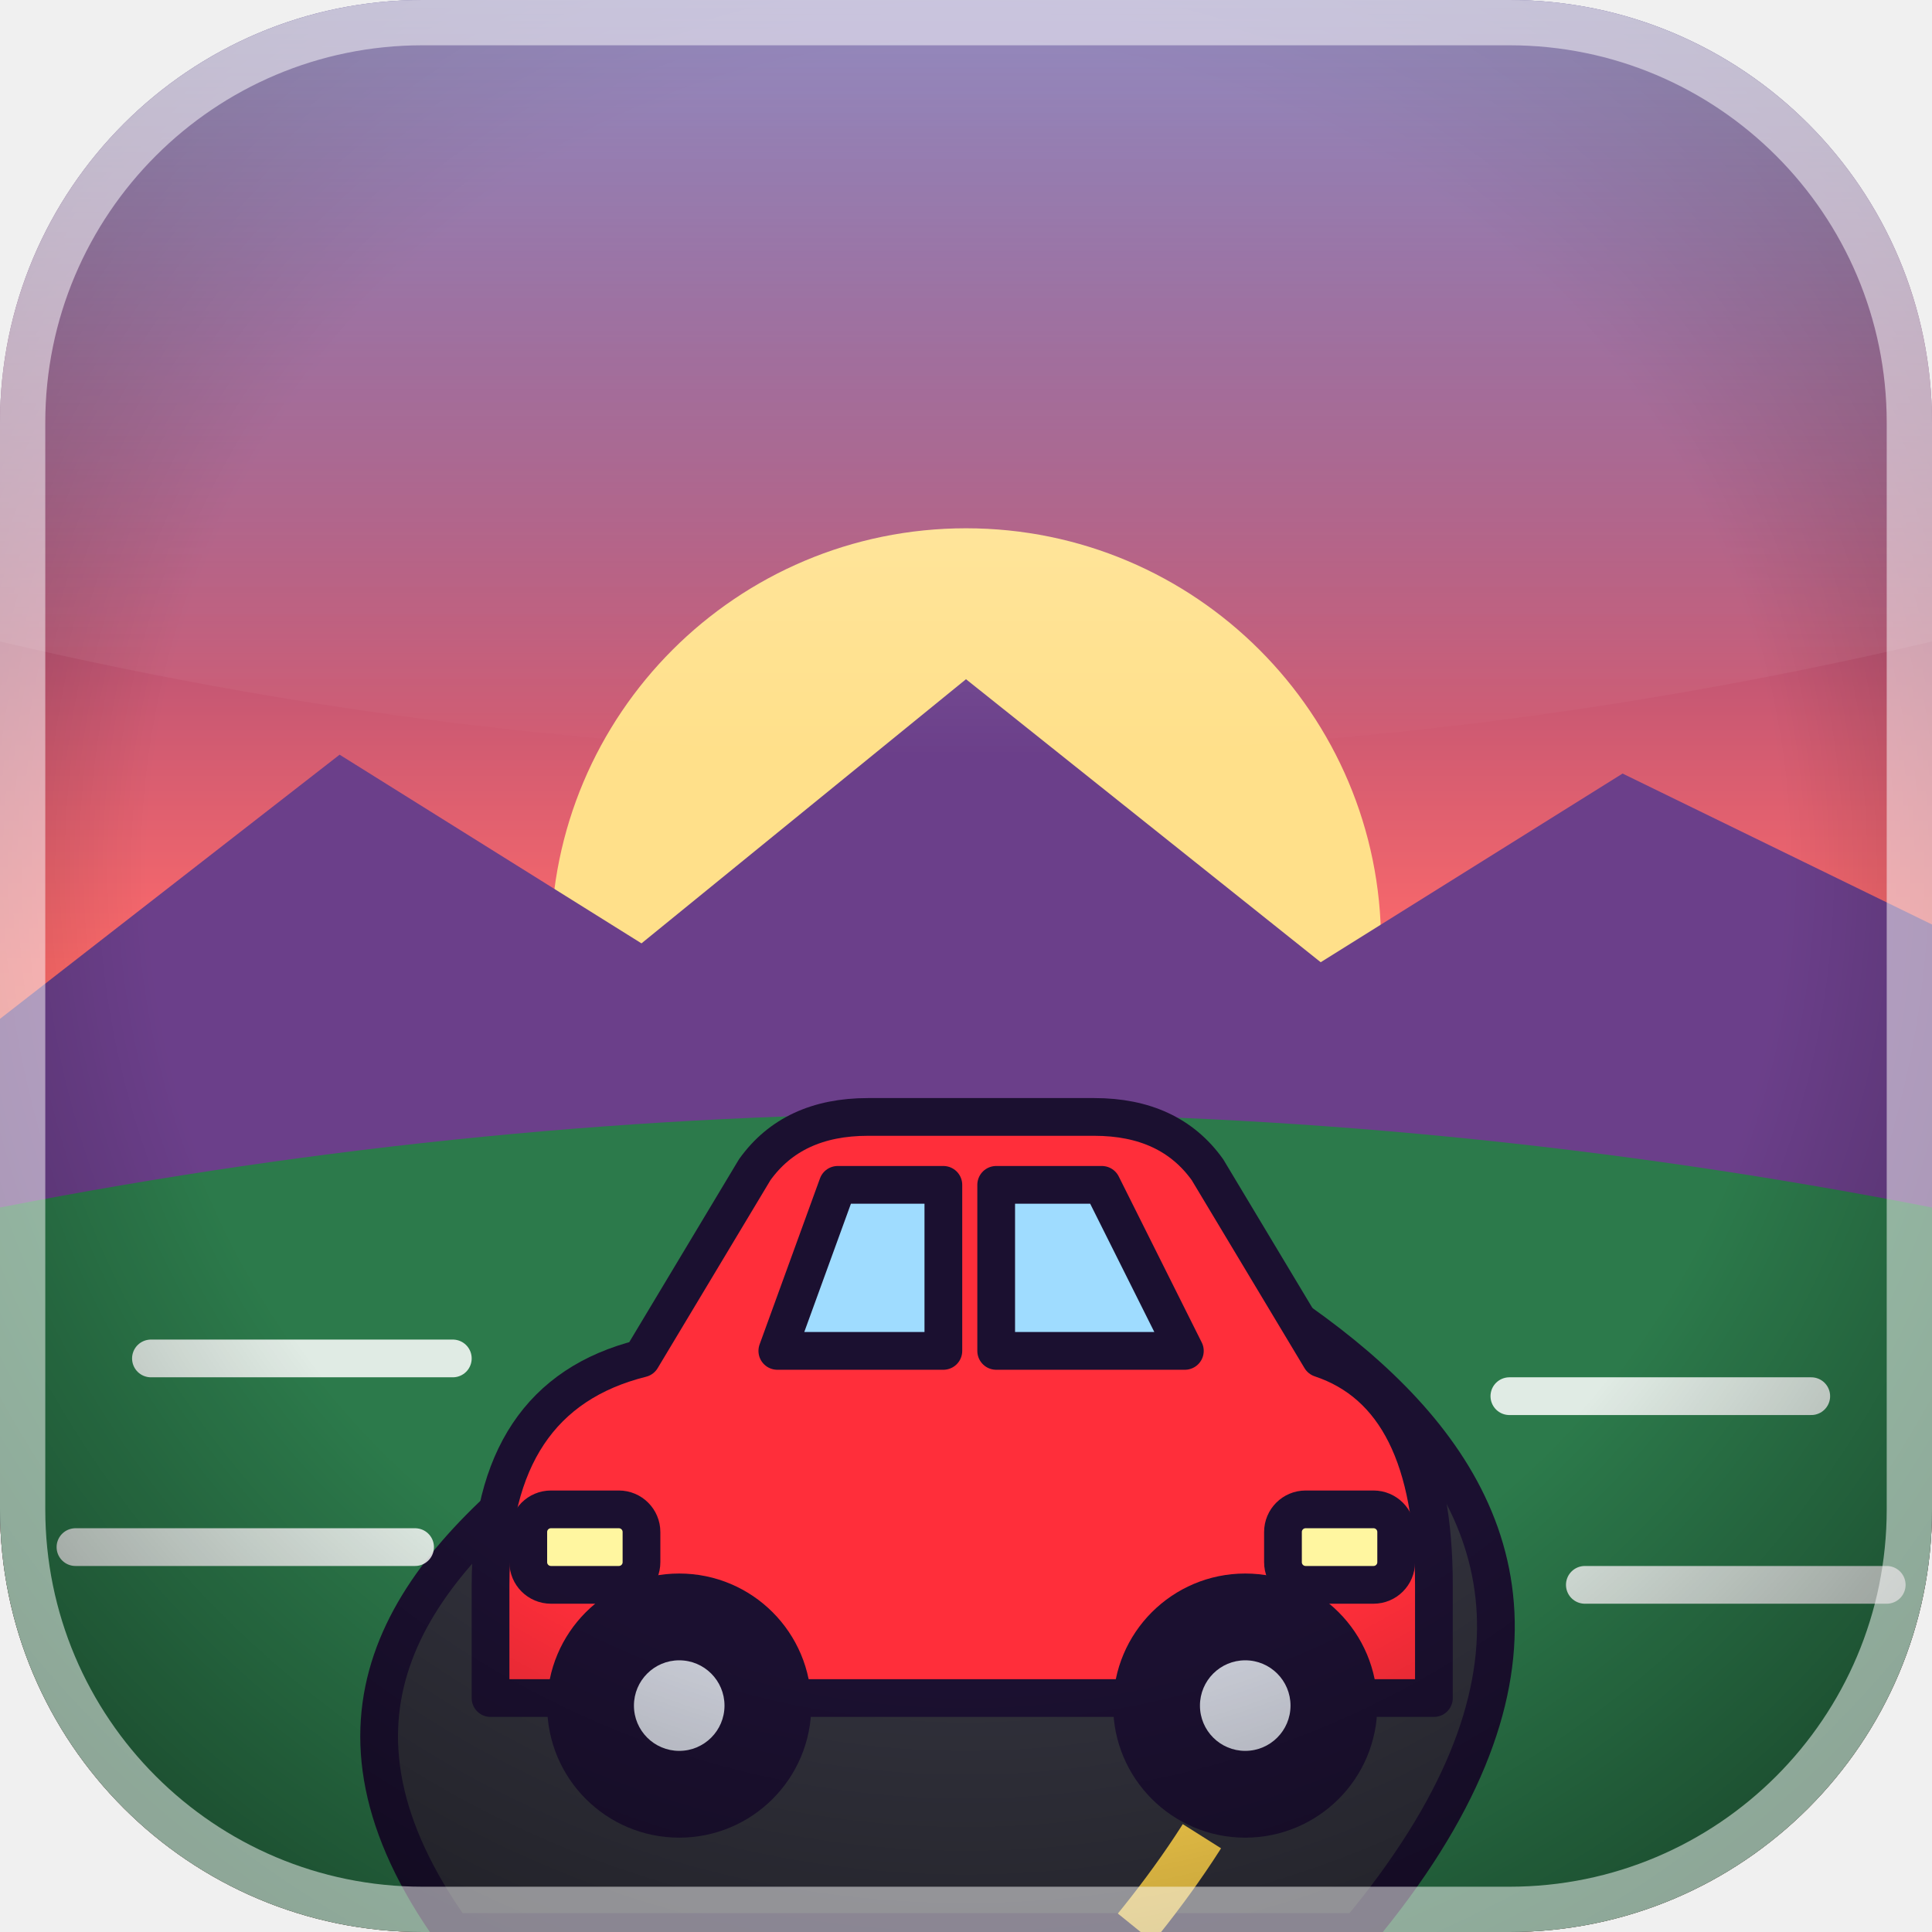
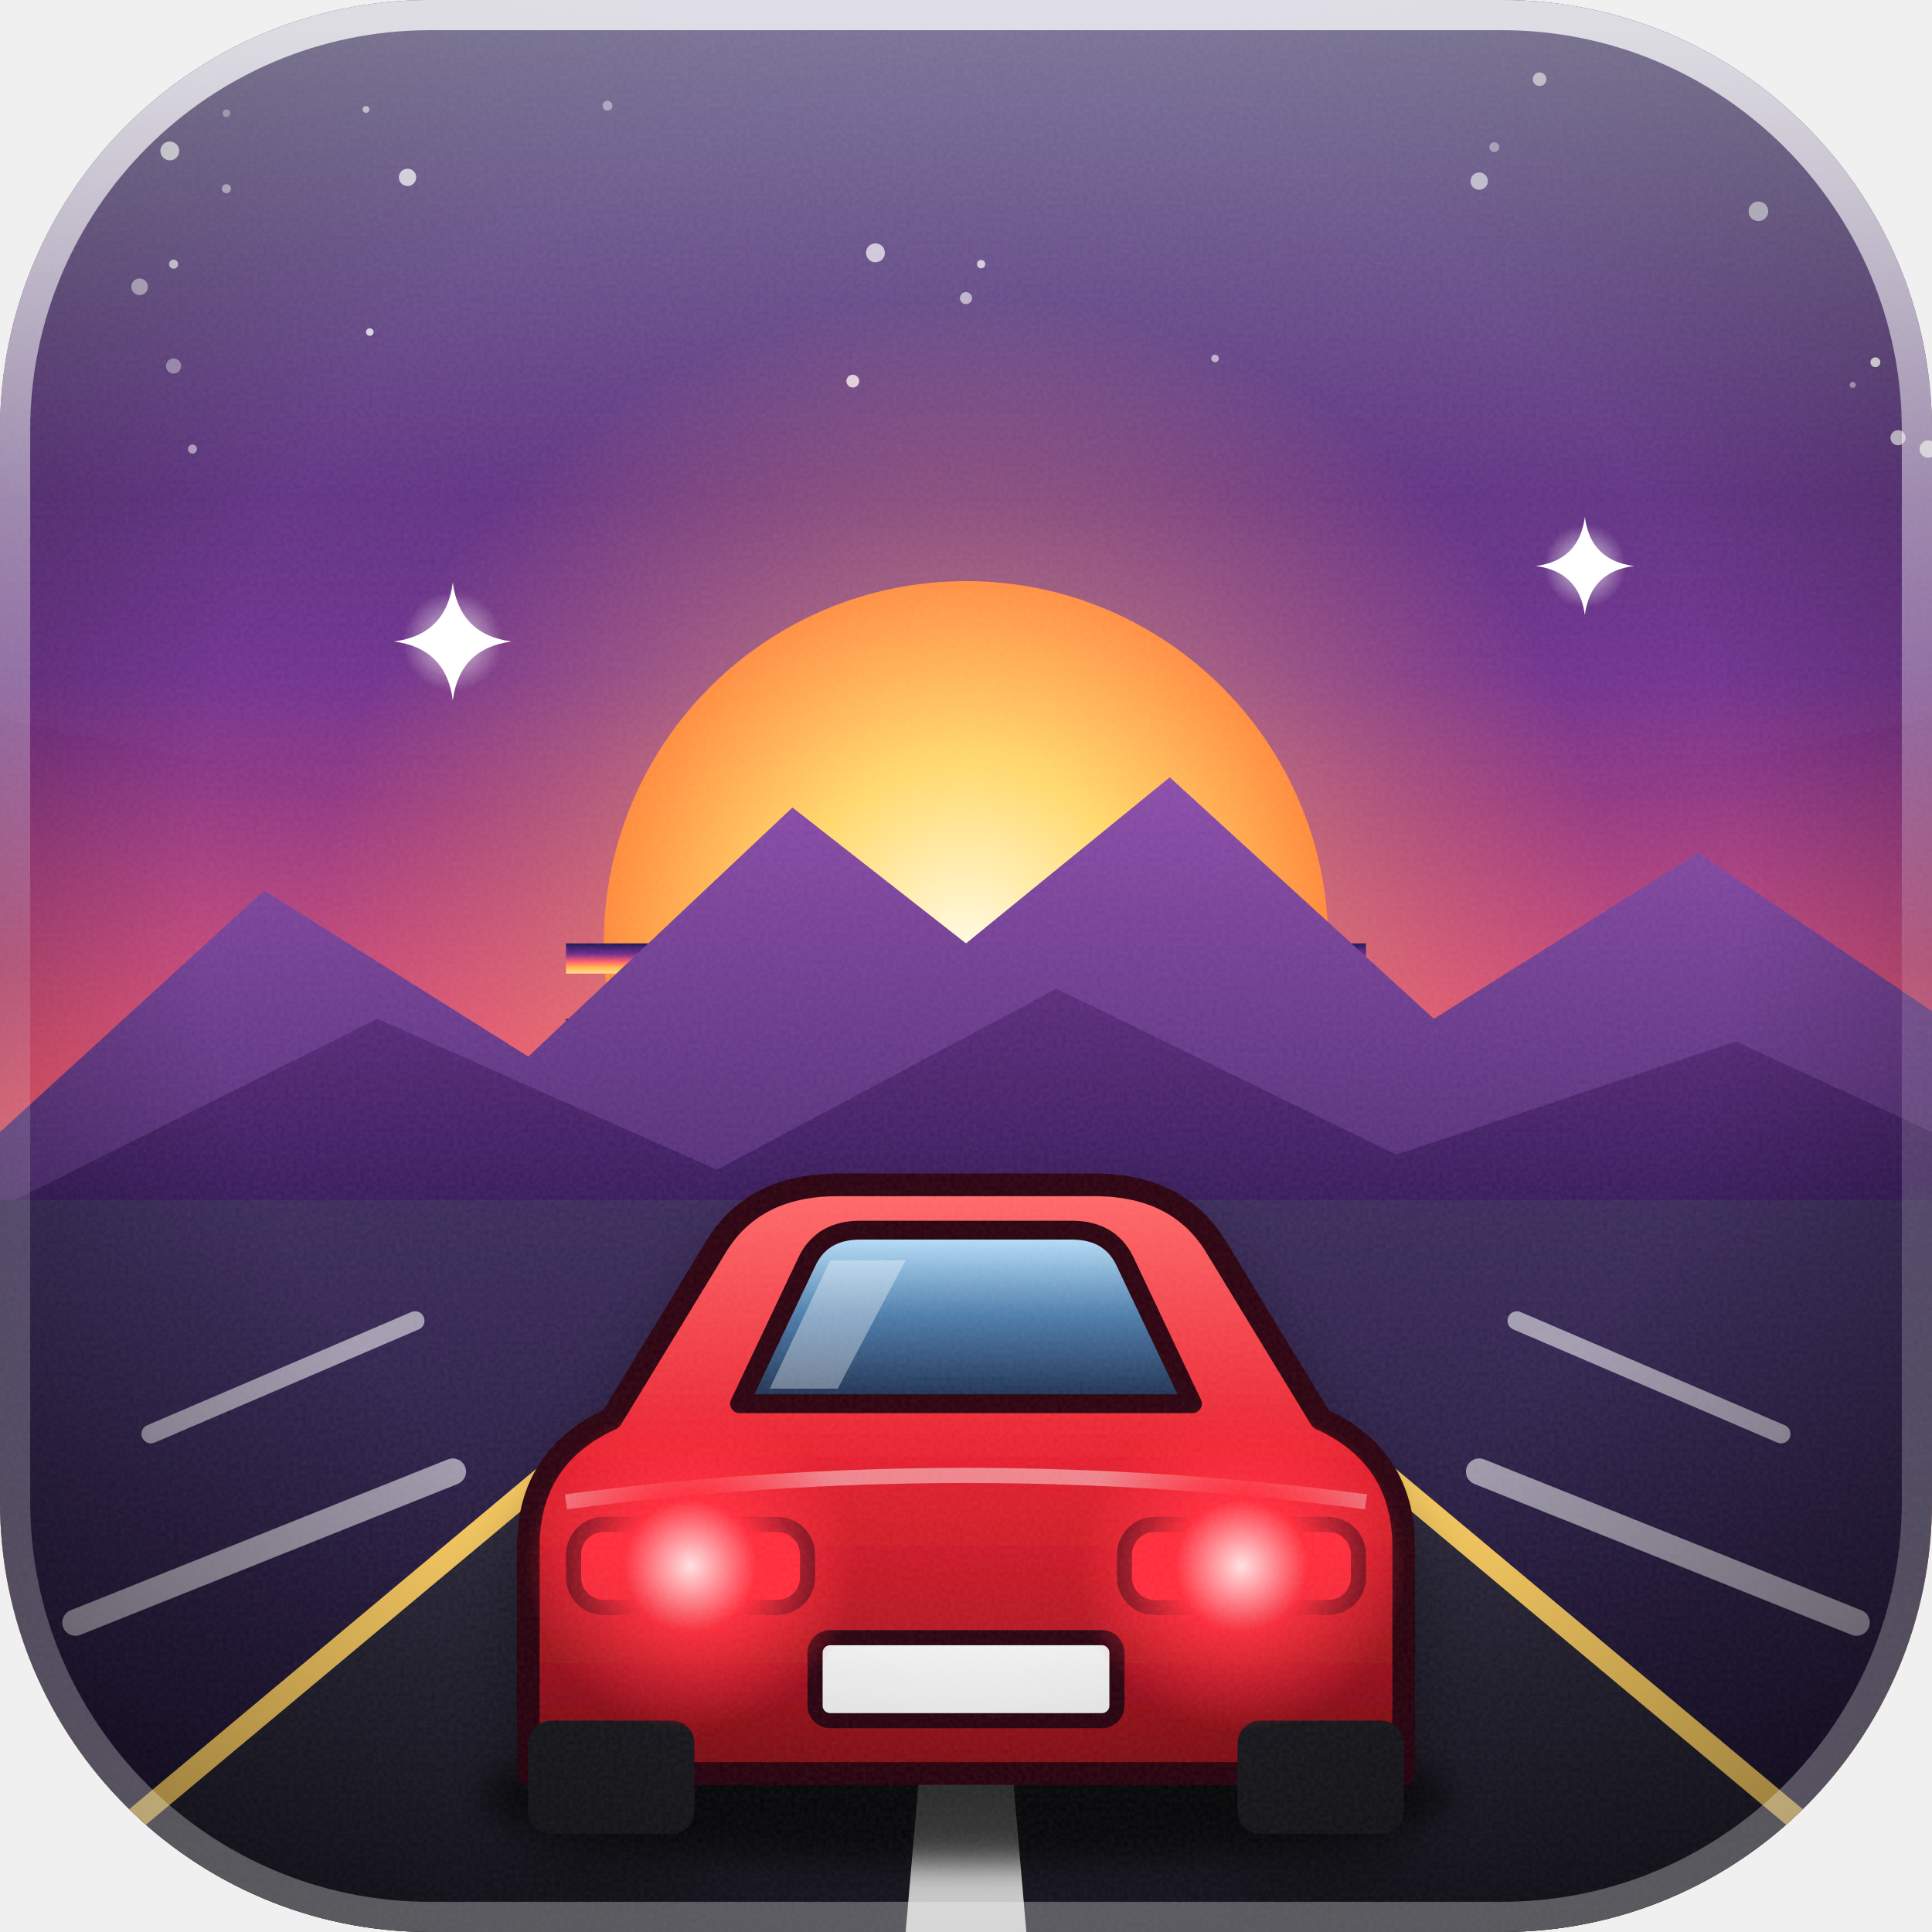
<svg xmlns="http://www.w3.org/2000/svg" viewBox="0 0 512 512">
  <defs>
    <clipPath id="sq">
-       <rect width="512" height="512" rx="112" />
+       <rect width="512" height="512" rx="114" />
    </clipPath>
+     <filter id="sh" x="-30%" y="-30%" width="160%" height="160%">
+       <feDropShadow dx="0" dy="12" stdDeviation="10" flood-color="#000" flood-opacity=".45" />
+     </filter>
+     <filter id="sh2" x="-30%" y="-30%" width="160%" height="160%">
+       <feDropShadow dx="0" dy="5" stdDeviation="4" flood-color="#000" flood-opacity=".35" />
+     </filter>
+     <filter id="glow" x="-80%" y="-80%" width="260%" height="260%">
+       <feGaussianBlur stdDeviation="9" result="b" />
+       <feMerge>
+         <feMergeNode in="b" />
+         <feMergeNode in="b" />
+         <feMergeNode in="SourceGraphic" />
+       </feMerge>
+     </filter>
+     <filter id="blur" x="-50%" y="-50%" width="200%" height="200%">
+       <feGaussianBlur stdDeviation="14" />
+     </filter>
+     <filter id="blur4" x="-50%" y="-50%" width="200%" height="200%">
+       <feGaussianBlur stdDeviation="4" />
+     </filter>
+     <filter id="grain" x="0" y="0" width="100%" height="100%">
+       <feTurbulence type="fractalNoise" baseFrequency=".85" numOctaves="2" seed="7" />
+       <feColorMatrix values="0 0 0 0 1  0 0 0 0 1  0 0 0 0 1  0 0 0 .07 0" />
+     </filter>
    <linearGradient id="gloss" x1="0" y1="0" x2="0" y2="1">
-       <stop offset="0" stop-color="#fff" stop-opacity=".45" />
+       <stop offset="0" stop-color="#fff" stop-opacity=".42" />
+       <stop offset=".6" stop-color="#fff" stop-opacity=".06" />
      <stop offset="1" stop-color="#fff" stop-opacity="0" />
    </linearGradient>
-     <radialGradient id="vig" cx="50%" cy="45%" r="70%">
-       <stop offset=".6" stop-color="#000" stop-opacity="0" />
-       <stop offset="1" stop-color="#000" stop-opacity=".45" />
+     <radialGradient id="vig" cx=".5" cy=".45" r=".72">
+       <stop offset=".55" stop-color="#000" stop-opacity="0" />
+       <stop offset="1" stop-color="#000" stop-opacity=".5" />
    </radialGradient>
-     <linearGradient id="bg" x1="0" y1="0" x2="0" y2="1">
-       <stop offset="0" stop-color="#3a2a8a" />
-       <stop offset=".5" stop-color="#ff6a6a" />
-       <stop offset="1" stop-color="#ffb347" />
+     <linearGradient id="rim" x1="0" y1="0" x2="0" y2="1">
+       <stop offset="0" stop-color="#fff" stop-opacity=".75" />
+       <stop offset=".5" stop-color="#fff" stop-opacity=".12" />
+       <stop offset="1" stop-color="#fff" stop-opacity=".3" />
    </linearGradient>
+     <radialGradient id="spark">
+       <stop offset="0" stop-color="#fff" />
+       <stop offset=".3" stop-color="#fff" stop-opacity=".8" />
+       <stop offset="1" stop-color="#fff" stop-opacity="0" />
+     </radialGradient>
+     <linearGradient id="sky" x1="0" y1="0" x2="0" y2="1">
+       <stop offset="0" stop-color="#1d1450" />
+       <stop offset="0.35" stop-color="#6a2a8a" />
+       <stop offset="0.6" stop-color="#ff5a6a" />
+       <stop offset="0.78" stop-color="#ffb04a" />
+       <stop offset="1" stop-color="#ffe08a" />
+     </linearGradient>
+     <radialGradient id="sun" cx="0.5" cy="0.5" r="0.5">
+       <stop offset="0" stop-color="#fffbe0" />
+       <stop offset="0.5" stop-color="#ffd86a" />
+       <stop offset="1" stop-color="#ff8a3a" />
+     </radialGradient>
+     <radialGradient id="sunglow" cx="0.5" cy="0.5" r="0.5">
+       <stop offset="0" stop-color="#ffd080" stop-opacity="0.8" />
+       <stop offset="1" stop-color="#ff7a50" stop-opacity="0" />
+     </radialGradient>
+     <linearGradient id="m1" x1="0" y1="0" x2="0" y2="1">
+       <stop offset="0" stop-color="#8a4aa8" />
+       <stop offset="1" stop-color="#4a2a70" />
+     </linearGradient>
+     <linearGradient id="m2" x1="0" y1="0" x2="0" y2="1">
+       <stop offset="0" stop-color="#5a2a7a" />
+       <stop offset="1" stop-color="#2a1450" />
+     </linearGradient>
+     <linearGradient id="ground" x1="0" y1="0" x2="0" y2="1">
+       <stop offset="0" stop-color="#3a2a5a" />
+       <stop offset="1" stop-color="#120a24" />
+     </linearGradient>
+     <linearGradient id="road" x1="0" y1="0" x2="0" y2="1">
+       <stop offset="0" stop-color="#3a3450" />
+       <stop offset="1" stop-color="#16141f" />
+     </linearGradient>
+     <linearGradient id="car" x1="0" y1="0" x2="0" y2="1">
+       <stop offset="0" stop-color="#ff6a6a" />
+       <stop offset="0.45" stop-color="#e8202e" />
+       <stop offset="1" stop-color="#8a0a14" />
+     </linearGradient>
+     <linearGradient id="glass" x1="0" y1="0" x2="0" y2="1">
+       <stop offset="0" stop-color="#bfe6ff" />
+       <stop offset="0.5" stop-color="#4a7aa8" />
+       <stop offset="1" stop-color="#1a2a4a" />
+     </linearGradient>
+     <radialGradient id="tail" cx="0.5" cy="0.5" r="0.5">
+       <stop offset="0" stop-color="#ffe0e0" />
+       <stop offset="0.4" stop-color="#ff2a3a" />
+       <stop offset="1" stop-color="#ff2a3a" stop-opacity="0" />
+     </radialGradient>
  </defs>
  <g clip-path="url(#sq)">
-     <rect width="512" height="512" fill="url(#bg)" />
-     <circle cx="256" cy="250" r="110" fill="#ffe08a" />
-     <path d="M0 270 L90 200 L170 250 L256 180 L350 255 L430 205 L512 245 L512 512 L0 512 Z" fill="#6b3f8a" />
-     <path d="M0 320 Q256 270 512 320 L512 512 L0 512 Z" fill="#2c7a4b" />
-     <path d="M256 300 C300 330 470 380 360 512 L120 512 C40 400 230 360 256 300 Z" fill="#30303a" stroke="#1b1030" stroke-width="10" stroke-linejoin="round" stroke-linecap="round" />
-     <path d="M256 310 C290 340 400 390 300 512" fill="none" stroke="#ffd34d" stroke-width="12" stroke-dasharray="30 24" />
-     <g stroke="#fff" stroke-width="10" stroke-linecap="round" opacity=".85">
-       <path d="M40 360 H120" />
-       <path d="M20 410 H110" />
-       <path d="M400 370 H480" />
-       <path d="M420 420 H500" />
+     <rect width="512" height="512" fill="url(#sky)" />
+     <circle cx="232" cy="67" r="2.5" fill="#fff" opacity="0.68" />
+     <circle cx="260" cy="70" r="1.1" fill="#fff" opacity="0.71" />
+     <circle cx="322" cy="95" r="1.0" fill="#fff" opacity="0.58" />
+     <circle cx="46" cy="97" r="2.0" fill="#fff" opacity="0.43" />
+     <circle cx="503" cy="116" r="2.0" fill="#fff" opacity="0.77" />
+     <circle cx="81" cy="2" r="1.8" fill="#fff" opacity="0.44" />
+     <circle cx="97" cy="29" r="0.9" fill="#fff" opacity="0.68" />
+     <circle cx="226" cy="101" r="1.7" fill="#fff" opacity="0.78" />
+     <circle cx="256" cy="79" r="1.6" fill="#fff" opacity="0.57" />
+     <circle cx="511" cy="119" r="2.3" fill="#fff" opacity="0.82" />
+     <circle cx="161" cy="28" r="1.3" fill="#fff" opacity="0.44" />
+     <circle cx="392" cy="48" r="2.3" fill="#fff" opacity="0.63" />
+     <circle cx="491" cy="102" r="0.8" fill="#fff" opacity="0.53" />
+     <circle cx="466" cy="56" r="2.6" fill="#fff" opacity="0.64" />
+     <circle cx="37" cy="76" r="2.2" fill="#fff" opacity="0.56" />
+     <circle cx="45" cy="40" r="2.5" fill="#fff" opacity="0.85" />
+     <circle cx="60" cy="30" r="1.0" fill="#fff" opacity="0.44" />
+     <circle cx="408" cy="21" r="1.8" fill="#fff" opacity="0.67" />
+     <circle cx="98" cy="88" r="1.0" fill="#fff" opacity="0.79" />
+     <circle cx="60" cy="50" r="1.2" fill="#fff" opacity="0.56" />
+     <circle cx="497" cy="96" r="1.3" fill="#fff" opacity="0.93" />
+     <circle cx="108" cy="47" r="2.3" fill="#fff" opacity="0.79" />
+     <circle cx="51" cy="119" r="1.2" fill="#fff" opacity="0.55" />
+     <circle cx="396" cy="39" r="1.3" fill="#fff" opacity="0.44" />
+     <circle cx="46" cy="70" r="1.2" fill="#fff" opacity="0.76" />
+     <circle cx="256" cy="250" r="170" fill="url(#sunglow)" />
+     <circle cx="256" cy="250" r="96" fill="url(#sun)" />
+     <g fill="url(#sky)">
+       <rect x="150" y="250" width="212" height="8" />
+       <rect x="150" y="270" width="212" height="10" />
+       <rect x="150" y="294" width="212" height="12" />
    </g>
-     <g transform="translate(250 400)" stroke="#1b1030" stroke-width="10" stroke-linejoin="round" stroke-linecap="round">
-       <path d="M-120 20 Q-120 -30 -80 -40 L-50 -90 Q-40 -104 -20 -104 L40 -104 Q60 -104 70 -90 L100 -40 Q130 -30 130 20 L130 50 L-120 50 Z" fill="#ff2e3a" />
-       <path d="M-44 -42 L-28 -86 L0 -86 L0 -42 Z M14 -42 L14 -86 L42 -86 L64 -42 Z" fill="#9fdcff" />
-       <rect x="-110" y="0" width="30" height="20" rx="6" fill="#fff6a0" />
-       <rect x="90" y="0" width="30" height="20" rx="6" fill="#fff6a0" />
-       <circle cx="-70" cy="52" r="30" fill="#1b1030" />
-       <circle cx="80" cy="52" r="30" fill="#1b1030" />
-       <circle cx="-70" cy="52" r="12" fill="#c9ccd6" stroke-width="0" />
-       <circle cx="80" cy="52" r="12" fill="#c9ccd6" stroke-width="0" />
+     <path d="M0 300 L70 236 L140 280 L210 214 L256 250 L310 206 L380 270 L450 226 L512 268 L512 330 L0 330 Z" fill="url(#m1)" />
+     <path d="M0 320 L100 270 L190 310 L280 262 L370 306 L460 276 L512 300 L512 340 L0 340 Z" fill="url(#m2)" />
+     <rect y="318" width="512" height="194" fill="url(#ground)" />
+     <path d="M232 318 L280 318 L512 512 L0 512 Z" fill="url(#road)" />
+     <path d="M232 318 L0 512" stroke="#ffcf60" stroke-width="6" />
+     <path d="M280 318 L512 512" stroke="#ffcf60" stroke-width="6" />
+     <g fill="#fff">
+       <path d="M254 326 L258 326 L259 340 L253 340 Z" />
+       <path d="M252 352 L260 352 L262 376 L250 376 Z" />
+       <path d="M249 396 L263 396 L266 436 L246 436 Z" />
+       <path d="M244 466 L268 466 L272 512 L240 512 Z" />
    </g>
+     <g stroke="#fff" stroke-linecap="round" opacity=".55">
+       <path d="M40 380 L110 350" stroke-width="5" />
+       <path d="M20 430 L120 390" stroke-width="7" />
+       <path d="M472 380 L402 350" stroke-width="5" />
+       <path d="M492 430 L392 390" stroke-width="7" />
+     </g>
+     <ellipse cx="256" cy="476" rx="128" ry="18" fill="#000" opacity=".7" filter="url(#blur4)" />
+     <g filter="url(#sh)">
+       <path d="M140 470 L140 410 Q140 386 162 376 L190 330 Q200 314 222 314 L290 314 Q312 314 322 330 L350 376 Q372 386 372 410 L372 470 Z" fill="url(#car)" stroke="#2a0408" stroke-width="6" stroke-linejoin="round" />
+       <path d="M196 372 L214 334 Q218 326 228 326 L284 326 Q294 326 298 334 L316 372 Z" fill="url(#glass)" stroke="#2a0408" stroke-width="5" stroke-linejoin="round" />
+       <path d="M220 334 L240 334 L222 368 L204 368 Z" fill="#fff" opacity=".35" />
+       <path d="M150 398 Q256 384 362 398" fill="none" stroke="#fff" stroke-width="4" opacity=".45" />
+       <rect x="152" y="404" width="62" height="22" rx="8" fill="#ff2a3a" stroke="#2a0408" stroke-width="4" />
+       <rect x="298" y="404" width="62" height="22" rx="8" fill="#ff2a3a" stroke="#2a0408" stroke-width="4" />
+       <rect x="216" y="434" width="80" height="22" rx="4" fill="#f2f2f2" stroke="#2a0408" stroke-width="4" />
+       <rect x="140" y="456" width="44" height="30" rx="6" fill="#16141f" />
+       <rect x="328" y="456" width="44" height="30" rx="6" fill="#16141f" />
+     </g>
+     <circle cx="183" cy="415" r="44" fill="url(#tail)" />
+     <circle cx="329" cy="415" r="44" fill="url(#tail)" />
+     <g transform="translate(120 170) scale(0.6)">
+       <circle r="22" fill="url(#spark)" opacity=".7" />
+       <path d="M0 -26 Q3 -3 26 0 Q3 3 0 26 Q-3 3 -26 0 Q-3 -3 0 -26 Z" fill="#fff" />
+     </g>
+     <g transform="translate(420 150) scale(0.5)">
+       <circle r="22" fill="url(#spark)" opacity=".7" />
+       <path d="M0 -26 Q3 -3 26 0 Q3 3 0 26 Q-3 3 -26 0 Q-3 -3 0 -26 Z" fill="#fff" />
+     </g>
+     <rect width="512" height="512" filter="url(#grain)" />
    <rect width="512" height="512" fill="url(#vig)" />
-     <path d="M0 0 H512 V170 Q256 230 0 170 Z" fill="url(#gloss)" />
+     <path d="M0 0 H512 V190 Q256 250 0 190 Z" fill="url(#gloss)" />
  </g>
-   <rect x="6" y="6" width="500" height="500" rx="106" fill="none" stroke="#ffffff" stroke-opacity=".5" stroke-width="12" />
+   <rect x="4" y="4" width="504" height="504" rx="110" fill="none" stroke="url(#rim)" stroke-width="8" />
</svg>
